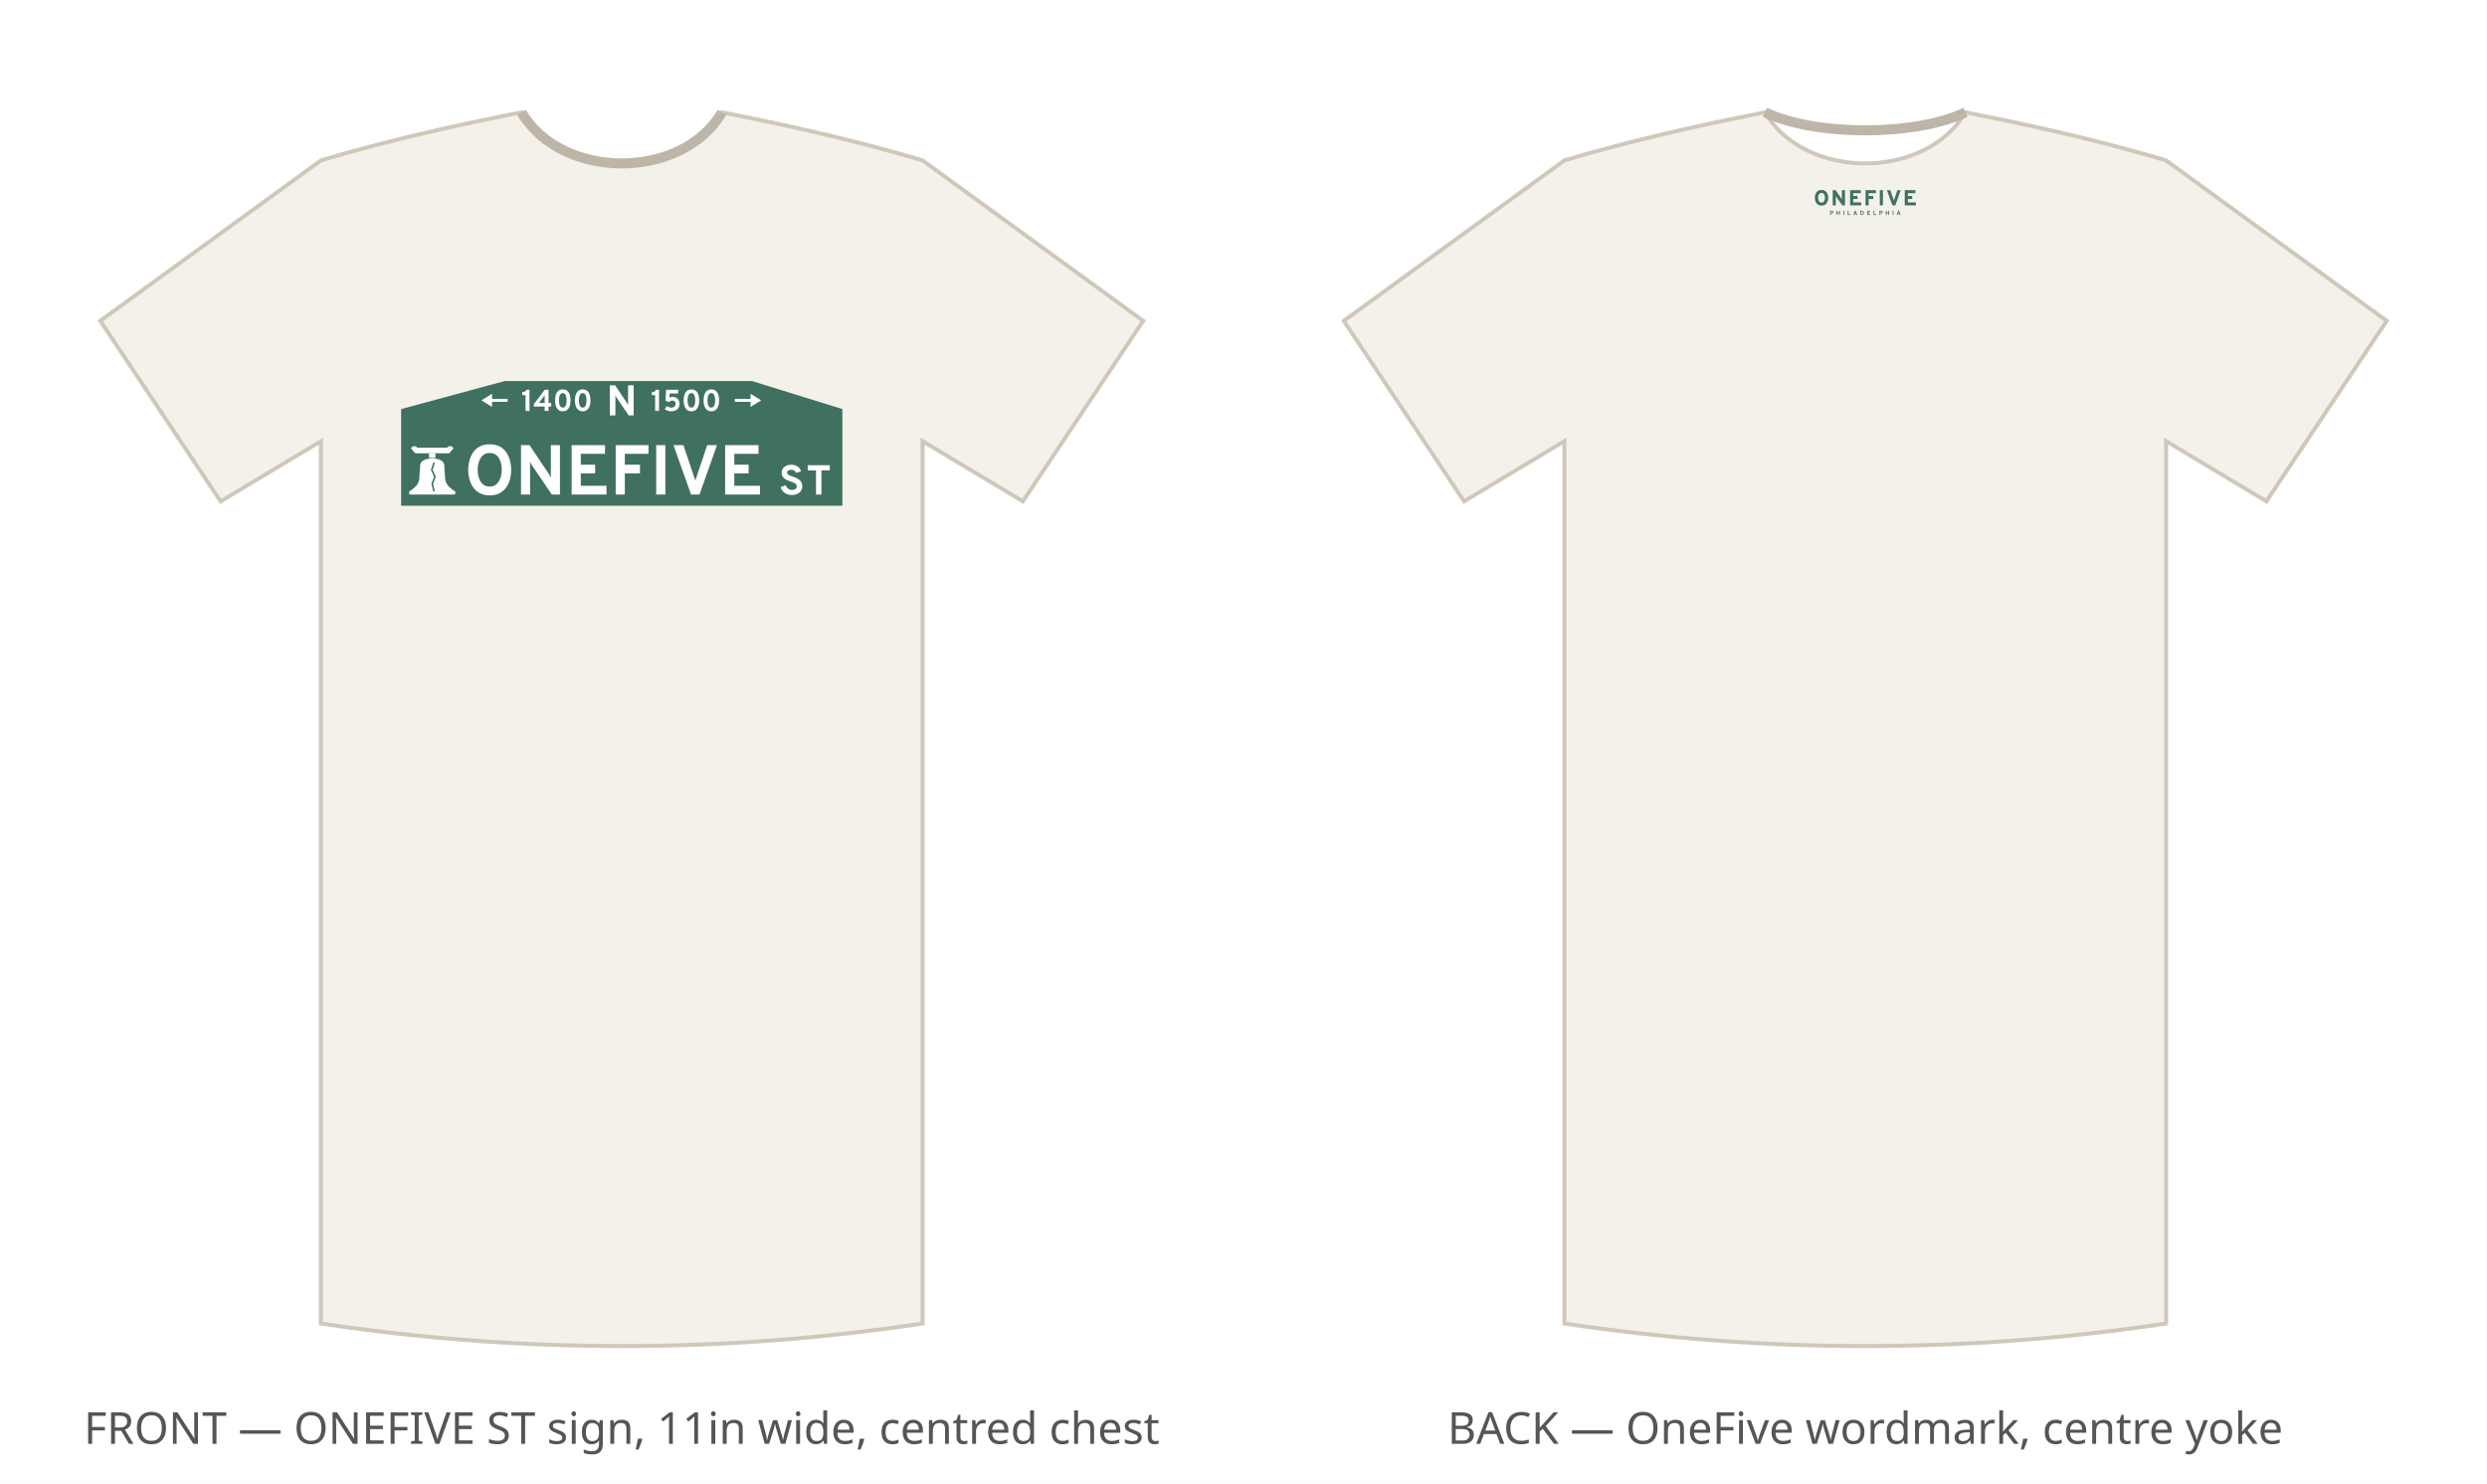
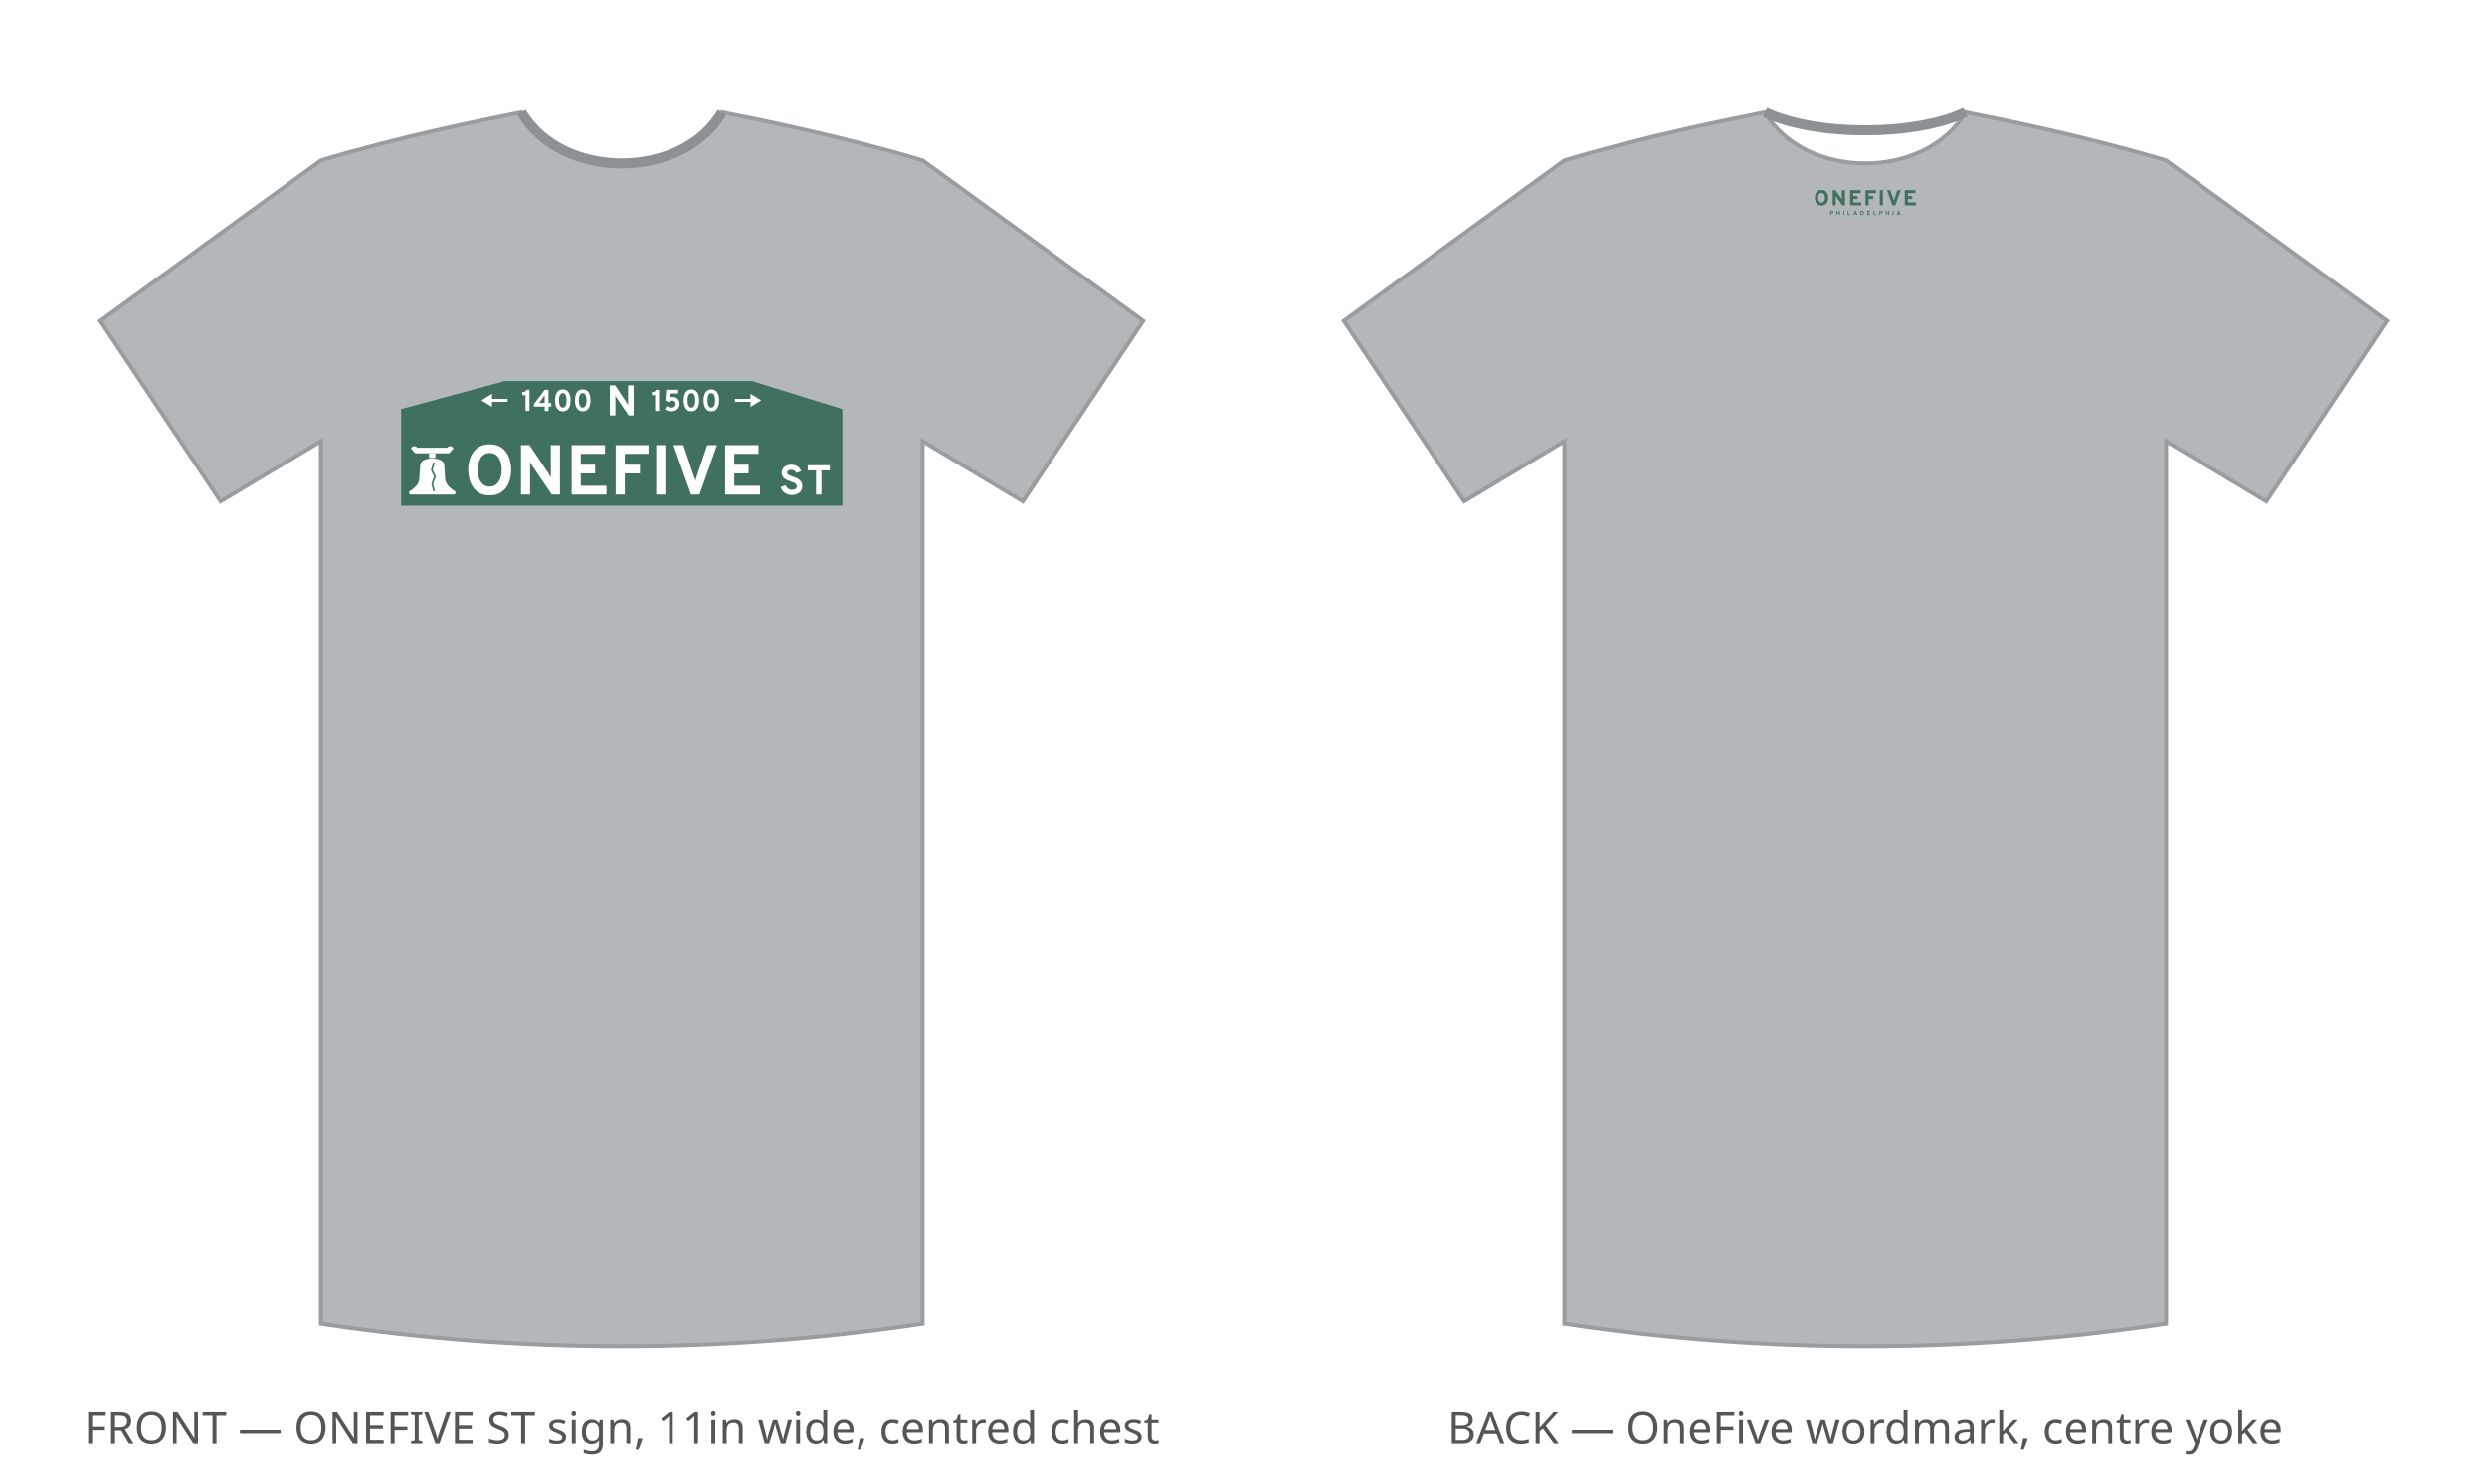
<svg xmlns="http://www.w3.org/2000/svg" viewBox="0 0 1240 740" width="1240" height="740">
  <rect width="1240" height="740" fill="#ffffff" />
  <g transform="translate(10,20)">
-     <path d="M150,60 C190,48 230,40 250,36 C270,70 330,70 350,36 C370,40 410,48 450,60 L560,140 L500,230 L450,200 L450,640 C350,655 250,655 150,640 L150,200 L100,230 L40,140 Z" fill="#F4F1EA" stroke="#cfc8ba" stroke-width="2" />
-     <path d="M250,36 C270,70 330,70 350,36" fill="none" stroke="#bdb6a8" stroke-width="5" />
+     <path d="M150,60 C190,48 230,40 250,36 C270,70 330,70 350,36 C370,40 410,48 450,60 L560,140 L500,230 L450,200 L450,640 C350,655 250,655 150,640 L150,200 L100,230 L40,140 Z" fill="#B4B7BA" stroke="#9A9DA0" stroke-width="2" />
+     <path d="M250,36 C270,70 330,70 350,36" fill="none" stroke="#8E9194" stroke-width="5" />
    <g transform="translate(190,170) scale(0.2)">
      <path d="M0,69.98 L258.50,0 L874.50,0 L1100,69.98 L1100,311 L0,311 Z" fill="#407060" />
      <path d="M520.399 85.743V10.667H533.376L562.977 54.855Q563.567 55.82 564.506 57.455Q565.444 59.091 566.088 60.432Q565.927 59.252 565.846 57.563Q565.766 55.873 565.766 54.855V10.667H579.601V85.743H567.214L537.023 41.234Q536.433 40.322 535.494 38.66Q534.556 36.997 533.912 35.657Q534.073 36.997 534.127 38.552Q534.181 40.108 534.181 41.234V85.743Z" fill="#FFFFFF" />
      <path d="M310.176 74.64V35.176H302.056V27.51Q304.587 27.51 306.626 26.981Q308.665 26.453 310.081 25.207Q311.497 23.96 312.215 21.77H319.957V74.64ZM357.91 74.64V63.688H330.908V57.571L358.099 21.77H367.464V54.663H374.148V63.688H367.464V74.64ZM343.597 54.663H357.91V35.327ZM403.038 75.546Q397.373 75.546 393.635 73.148Q389.896 70.75 387.706 66.747Q385.515 62.744 384.59 57.91Q383.665 53.077 383.665 48.205Q383.665 44.353 384.231 40.444Q384.798 36.536 386.101 33.024Q387.404 29.512 389.632 26.774Q391.86 24.036 395.164 22.45Q398.469 20.864 403.038 20.864Q408.665 20.864 412.422 23.243Q416.18 25.622 418.351 29.587Q420.523 33.552 421.448 38.405Q422.373 43.258 422.373 48.205Q422.373 52.057 421.807 55.947Q421.24 59.836 419.919 63.348Q418.597 66.861 416.369 69.617Q414.141 72.374 410.855 73.96Q407.57 75.546 403.038 75.546ZM403.038 66.332Q405.833 66.332 407.664 64.765Q409.496 63.197 410.572 60.592Q411.648 57.986 412.101 54.776Q412.555 51.566 412.555 48.205Q412.555 44.806 412.083 41.596Q411.611 38.386 410.553 35.762Q409.496 33.137 407.664 31.608Q405.833 30.078 403.038 30.078Q400.206 30.078 398.355 31.626Q396.505 33.175 395.41 35.799Q394.314 38.424 393.861 41.634Q393.408 44.844 393.408 48.205Q393.408 51.566 393.861 54.795Q394.314 58.024 395.41 60.629Q396.505 63.235 398.374 64.784Q400.243 66.332 403.038 66.332ZM452.698 75.546Q447.033 75.546 443.295 73.148Q439.556 70.75 437.366 66.747Q435.175 62.744 434.25 57.91Q433.325 53.077 433.325 48.205Q433.325 44.353 433.891 40.444Q434.458 36.536 435.761 33.024Q437.064 29.512 439.292 26.774Q441.52 24.036 444.824 22.45Q448.129 20.864 452.698 20.864Q458.325 20.864 462.082 23.243Q465.84 25.622 468.011 29.587Q470.183 33.552 471.108 38.405Q472.033 43.258 472.033 48.205Q472.033 52.057 471.467 55.947Q470.9 59.836 469.579 63.348Q468.257 66.861 466.029 69.617Q463.801 72.374 460.515 73.96Q457.23 75.546 452.698 75.546ZM452.698 66.332Q455.493 66.332 457.324 64.765Q459.156 63.197 460.232 60.592Q461.308 57.986 461.761 54.776Q462.215 51.566 462.215 48.205Q462.215 44.806 461.743 41.596Q461.271 38.386 460.213 35.762Q459.156 33.137 457.324 31.608Q455.493 30.078 452.698 30.078Q449.866 30.078 448.015 31.626Q446.165 33.175 445.07 35.799Q443.975 38.424 443.521 41.634Q443.068 44.844 443.068 48.205Q443.068 51.566 443.521 54.795Q443.975 58.024 445.07 60.629Q446.165 63.235 448.034 64.784Q449.903 66.332 452.698 66.332Z" fill="#FFFFFF" />
      <path d="M633.216 74.64V35.176H625.097V27.51Q627.627 27.51 629.666 26.981Q631.705 26.453 633.121 25.207Q634.538 23.96 635.255 21.77H642.997V74.64ZM673.964 75.546Q669.961 75.546 666.751 74.734Q663.541 73.922 661.161 72.657Q658.782 71.392 657.272 70.108L662.521 62.442Q663.88 63.462 665.561 64.349Q667.241 65.237 669.3 65.803Q671.358 66.37 673.926 66.37Q676.985 66.37 679.307 65.237Q681.63 64.104 682.951 62.027Q684.273 59.95 684.273 57.117Q684.273 54.663 683.348 52.793Q682.423 50.924 680.704 49.848Q678.986 48.771 676.494 48.771Q673.359 48.771 671.245 49.886Q669.13 51 667.581 52.774L658.896 48.583L660.708 21.77H690.693V31.098H669.621L668.677 41.521Q670.489 40.614 672.491 40.067Q674.492 39.519 676.758 39.519Q682.309 39.519 686.18 41.861Q690.051 44.202 692.072 48.167Q694.092 52.132 694.092 57.004Q694.092 62.518 691.505 66.691Q688.918 70.864 684.386 73.205Q679.855 75.546 673.964 75.546ZM723.699 75.546Q718.034 75.546 714.296 73.148Q710.557 70.75 708.367 66.747Q706.176 62.744 705.251 57.91Q704.326 53.077 704.326 48.205Q704.326 44.353 704.892 40.444Q705.459 36.536 706.762 33.024Q708.065 29.512 710.293 26.774Q712.521 24.036 715.825 22.45Q719.13 20.864 723.699 20.864Q729.326 20.864 733.084 23.243Q736.841 25.622 739.013 29.587Q741.184 33.552 742.109 38.405Q743.034 43.258 743.034 48.205Q743.034 52.057 742.468 55.947Q741.901 59.836 740.58 63.348Q739.258 66.861 737.03 69.617Q734.802 72.374 731.516 73.96Q728.231 75.546 723.699 75.546ZM723.699 66.332Q726.494 66.332 728.325 64.765Q730.157 63.197 731.233 60.592Q732.309 57.986 732.763 54.776Q733.216 51.566 733.216 48.205Q733.216 44.806 732.744 41.596Q732.272 38.386 731.214 35.762Q730.157 33.137 728.325 31.608Q726.494 30.078 723.699 30.078Q720.867 30.078 719.016 31.626Q717.166 33.175 716.071 35.799Q714.976 38.424 714.522 41.634Q714.069 44.844 714.069 48.205Q714.069 51.566 714.522 54.795Q714.976 58.024 716.071 60.629Q717.166 63.235 719.035 64.784Q720.905 66.332 723.699 66.332ZM773.359 75.546Q767.694 75.546 763.956 73.148Q760.217 70.75 758.027 66.747Q755.837 62.744 754.911 57.91Q753.986 53.077 753.986 48.205Q753.986 44.353 754.553 40.444Q755.119 36.536 756.422 33.024Q757.725 29.512 759.953 26.774Q762.181 24.036 765.485 22.45Q768.79 20.864 773.359 20.864Q778.986 20.864 782.744 23.243Q786.501 25.622 788.673 29.587Q790.844 33.552 791.769 38.405Q792.694 43.258 792.694 48.205Q792.694 52.057 792.128 55.947Q791.562 59.836 790.24 63.348Q788.918 66.861 786.69 69.617Q784.462 72.374 781.176 73.96Q777.891 75.546 773.359 75.546ZM773.359 66.332Q776.154 66.332 777.985 64.765Q779.817 63.197 780.893 60.592Q781.969 57.986 782.423 54.776Q782.876 51.566 782.876 48.205Q782.876 44.806 782.404 41.596Q781.932 38.386 780.874 35.762Q779.817 33.137 777.985 31.608Q776.154 30.078 773.359 30.078Q770.527 30.078 768.676 31.626Q766.826 33.175 765.731 35.799Q764.636 38.424 764.182 41.634Q763.729 44.844 763.729 48.205Q763.729 51.566 764.182 54.795Q764.636 58.024 765.731 60.629Q766.826 63.235 768.695 64.784Q770.565 66.332 773.359 66.332Z" fill="#FFFFFF" />
      <path d="M265.46,44.50 L226.59,44.50 L226.59,31.82 L200.15,48.20 L226.59,64.59 L226.59,51.91 L265.46,51.91 Z" fill="#FFFFFF" />
      <path d="M832.16,44.50 L871.03,44.50 L871.03,31.82 L897.47,48.20 L871.03,64.59 L871.03,51.91 L832.16,51.91 Z" fill="#FFFFFF" />
      <g transform="translate(19.80,157.12) scale(1.155)" fill="#FFFFFF">
        <path d="M4,10 C8,2 14,4 18,8 L82,8 C86,4 92,2 96,10 C92,12 90,18 86,20 L14,20 C10,18 8,12 4,10 Z" />
        <rect x="43" y="20" width="14" height="10" rx="2" />
        <path d="M24,46 C24,26 76,26 76,46 L78,76 C80,90 90,95 98,102 L2,102 C10,95 20,90 22,76 Z" />
        <rect x="0" y="101" width="100" height="8" rx="3" />
        <path d="M54,40 L49,56 L56,70 L50,86 L54,102" fill="none" stroke="#407060" stroke-width="3.5" stroke-linejoin="bevel" />
      </g>
      <path d="M973.887 284.263Q967.049 284.263 961.463 281.862Q955.877 279.46 951.884 275.049Q947.89 270.638 945.906 264.634L958.174 260.093Q960.523 265.104 964.726 268.315Q968.928 271.525 974.201 271.525Q979.786 271.525 983.101 269.176Q986.416 266.827 986.416 262.337Q986.416 259.257 984.459 257.195Q982.501 255.133 979.186 253.645Q975.871 252.158 971.695 250.748Q967.675 249.391 963.603 247.72Q959.531 246.05 956.138 243.622Q952.745 241.195 950.683 237.488Q948.621 233.782 948.621 228.405Q948.621 223.028 951.492 218.539Q954.363 214.049 959.819 211.361Q965.274 208.672 973.052 208.672Q979.421 208.672 984.354 210.839Q989.288 213.005 992.524 216.711Q995.761 220.418 997.014 225.116L984.902 229.136Q983.441 225.847 980.439 223.628Q977.437 221.41 972.321 221.41Q967.519 221.41 964.856 223.289Q962.194 225.168 962.194 228.614Q962.194 230.963 963.995 232.607Q965.796 234.252 968.85 235.557Q971.904 236.862 975.767 238.219Q980.1 239.681 984.406 241.534Q988.713 243.387 992.237 246.05Q995.761 248.712 997.901 252.654Q1000.041 256.595 1000.041 262.285Q1000.041 269.28 996.57 274.188Q993.098 279.095 987.199 281.679Q981.3 284.263 973.887 284.263ZM1034.287 283.01V222.924H1013.562V209.925H1068.637V222.924H1047.808V283.01Z" fill="#FFFFFF" />
      <path d="M220.871 285.12Q206.099 285.12 195.812 279.537Q185.524 273.954 179.238 264.677Q172.951 255.401 170.049 244.146Q167.148 232.892 167.148 221.461Q167.148 210.031 170.049 198.776Q172.951 187.522 179.238 178.246Q185.524 168.969 195.812 163.386Q206.099 157.803 220.871 157.803Q235.643 157.803 245.886 163.386Q256.129 168.969 262.416 178.246Q268.703 187.522 271.561 198.776Q274.418 210.031 274.418 221.461Q274.418 232.892 271.561 244.146Q268.703 255.401 262.416 264.677Q256.129 273.954 245.886 279.537Q235.643 285.12 220.871 285.12ZM220.871 263.227Q229.136 263.227 234.895 259.358Q240.654 255.489 244.171 249.246Q247.688 243.003 249.271 235.662Q250.854 228.32 250.854 221.461Q250.854 214.076 249.315 206.646Q247.776 199.216 244.303 193.105Q240.83 186.994 235.071 183.257Q229.312 179.52 220.871 179.52Q212.342 179.52 206.583 183.389Q200.824 187.258 197.351 193.545Q193.877 199.832 192.339 207.173Q190.8 214.515 190.8 221.461Q190.8 228.759 192.339 236.145Q193.877 243.531 197.438 249.686Q200.999 255.841 206.759 259.534Q212.518 263.227 220.871 263.227ZM298.862 283.01V159.913H320.14L368.675 232.364Q369.643 233.947 371.181 236.629Q372.72 239.311 373.775 241.509Q373.511 239.574 373.379 236.805Q373.248 234.035 373.248 232.364V159.913H395.933V283.01H375.622L326.119 210.031Q325.152 208.536 323.613 205.811Q322.074 203.085 321.019 200.887Q321.283 203.085 321.371 205.635Q321.459 208.185 321.459 210.031V283.01ZM425.124 283.01V159.913H508.303V181.543H447.897V208.624H483.683V230.254H447.897V261.204H511.996V283.01ZM534.856 283.01V159.913H616.716V181.543H557.629V208.624H595.438V230.254H557.629V283.01ZM635.884 283.01V159.913H658.657V283.01ZM722.755 283.01 679.056 159.913H703.675L731.196 241.421Q731.812 243.267 732.471 245.246Q733.131 247.224 733.57 248.895Q733.834 247.4 734.406 245.421Q734.977 243.443 735.681 241.421L763.026 159.913H787.381L743.858 283.01ZM807.78 283.01V159.913H890.959V181.543H830.553V208.624H866.339V230.254H830.553V261.204H894.652V283.01Z" fill="#FFFFFF" />
    </g>
    <text x="300" y="700" text-anchor="middle" font-family="sans-serif" font-size="22" fill="#555">FRONT — ONEFIVE ST sign, 11in wide, centred chest</text>
  </g>
  <g transform="translate(630,20)">
-     <path d="M150,60 C190,48 230,40 250,36 C270,70 330,70 350,36 C370,40 410,48 450,60 L560,140 L500,230 L450,200 L450,640 C350,655 250,655 150,640 L150,200 L100,230 L40,140 Z" fill="#F4F1EA" stroke="#cfc8ba" stroke-width="2" />
-     <path d="M250,36 C275,48 325,48 350,36" fill="none" stroke="#bdb6a8" stroke-width="5" />
+     <path d="M150,60 C190,48 230,40 250,36 C270,70 330,70 350,36 C370,40 410,48 450,60 L560,140 L500,230 L450,200 L450,640 C350,655 250,655 150,640 L150,200 L100,230 L40,140 Z" fill="#B4B7BA" stroke="#9A9DA0" stroke-width="2" />
+     <path d="M250,36 C275,48 325,48 350,36" fill="none" stroke="#8E9194" stroke-width="5" />
    <g transform="translate(260,72) scale(0.2)">
      <path d="M91.001 52.648Q86.465 52.648 83.279 50.934Q80.093 49.219 78.136 46.37Q76.178 43.522 75.274 40.066Q74.369 36.61 74.369 33.1Q74.369 29.59 75.274 26.134Q76.178 22.678 78.136 19.83Q80.093 16.981 83.279 15.267Q86.465 13.552 91.001 13.552Q95.591 13.552 98.75 15.267Q101.909 16.981 103.867 19.83Q105.824 22.678 106.715 26.134Q107.606 29.59 107.606 33.1Q107.606 36.61 106.715 40.066Q105.824 43.522 103.867 46.37Q101.909 49.219 98.75 50.934Q95.591 52.648 91.001 52.648ZM91.001 45.142Q93.377 45.142 95.011 44.035Q96.644 42.928 97.643 41.105Q98.642 39.283 99.101 37.177Q99.56 35.071 99.56 33.1Q99.56 30.994 99.128 28.861Q98.696 26.728 97.71 24.946Q96.725 23.164 95.078 22.084Q93.431 21.004 91.001 21.004Q88.571 21.004 86.924 22.125Q85.277 23.245 84.278 25.054Q83.279 26.863 82.847 28.996Q82.415 31.129 82.415 33.1Q82.415 35.179 82.861 37.299Q83.306 39.418 84.319 41.2Q85.331 42.982 86.978 44.062Q88.625 45.142 91.001 45.142ZM118.946 52.0V14.2H126.074L140.357 34.909Q140.627 35.341 141.14 36.205Q141.653 37.069 141.923 37.717Q141.842 37.15 141.802 36.245Q141.761 35.341 141.761 34.882V14.2H149.483V52.0H142.652L128.072 31.129Q127.775 30.697 127.276 29.806Q126.776 28.915 126.479 28.267Q126.587 28.969 126.601 29.766Q126.614 30.562 126.614 31.129V52.0ZM162.227 52.0V14.2H188.795V21.571H170.003V28.807H180.722V36.178H170.003V44.575H189.902V52.0ZM200.702 52.0V14.2H226.622V21.571H208.478V28.807H219.98V36.178H208.478V52.0ZM236.288 52.0V14.2H244.064V52.0ZM267.662 52.0 254.108 14.2H262.505L270.794 38.446Q270.956 38.959 271.118 39.445Q271.28 39.931 271.361 40.255Q271.415 39.985 271.55 39.499Q271.685 39.013 271.874 38.446L280.136 14.2H288.452L274.952 52.0ZM298.496 52.0V14.2H325.064V21.571H306.272V28.807H316.991V36.178H306.272V44.575H326.171V52.0Z" fill="#407060" />
      <path d="M112.52 76.0V65.5H116.953Q118.28 65.5 119.06 65.984Q119.84 66.468 120.178 67.221Q120.515 67.975 120.515 68.793Q120.515 69.362 120.316 69.944Q120.118 70.525 119.694 71.009Q119.27 71.493 118.591 71.789Q117.913 72.085 116.953 72.085H114.463V76.0ZM114.463 70.255H117.043Q117.583 70.255 117.909 70.034Q118.235 69.812 118.377 69.475Q118.52 69.138 118.52 68.793Q118.52 68.478 118.389 68.136Q118.258 67.795 117.935 67.562Q117.613 67.33 117.043 67.33H114.463ZM128.398 76.0V65.5H130.34V69.662H134.78V65.5H136.722V76.0H134.78V71.515H130.34V76.0ZM145.513 76.0V65.5H147.455V76.0ZM156.245 76.0V65.5H158.188V74.118H163.265V76.0ZM170.24 76.0 174.237 65.5H176.082L180.095 76.0H178.002L177.17 73.78H173.157L172.34 76.0ZM173.787 72.002H176.525L175.475 69.19Q175.422 69.062 175.362 68.905Q175.302 68.748 175.25 68.586Q175.197 68.425 175.16 68.305Q175.123 68.425 175.07 68.586Q175.017 68.748 174.957 68.905Q174.897 69.062 174.845 69.19ZM188.09 76.0V65.5H191.63Q192.995 65.5 193.955 65.946Q194.915 66.392 195.511 67.146Q196.107 67.9 196.381 68.834Q196.655 69.767 196.655 70.75Q196.655 71.65 196.396 72.573Q196.137 73.495 195.553 74.271Q194.968 75.047 193.989 75.524Q193.01 76.0 191.57 76.0ZM190.032 74.155H191.773Q192.575 74.155 193.123 73.851Q193.67 73.547 194.004 73.049Q194.338 72.55 194.491 71.946Q194.645 71.343 194.645 70.75Q194.645 70.12 194.488 69.513Q194.33 68.905 194.0 68.41Q193.67 67.915 193.16 67.623Q192.65 67.33 191.938 67.33H190.032ZM205.04 76.0V65.5H212.135V67.345H206.982V69.655H210.035V71.5H206.982V74.14H212.45V76.0ZM220.7 76.0V65.5H222.642V74.118H227.72V76.0ZM235.49 76.0V65.5H239.922Q241.25 65.5 242.03 65.984Q242.81 66.468 243.147 67.221Q243.485 67.975 243.485 68.793Q243.485 69.362 243.286 69.944Q243.087 70.525 242.664 71.009Q242.24 71.493 241.561 71.789Q240.882 72.085 239.922 72.085H237.432V76.0ZM237.432 70.255H240.012Q240.552 70.255 240.879 70.034Q241.205 69.812 241.347 69.475Q241.49 69.138 241.49 68.793Q241.49 68.478 241.359 68.136Q241.227 67.795 240.905 67.562Q240.582 67.33 240.012 67.33H237.432ZM251.367 76.0V65.5H253.31V69.662H257.75V65.5H259.692V76.0H257.75V71.515H253.31V76.0ZM268.482 76.0V65.5H270.425V76.0ZM278.42 76.0 282.417 65.5H284.262L288.275 76.0H286.182L285.35 73.78H281.337L280.52 76.0ZM281.967 72.002H284.705L283.655 69.19Q283.602 69.062 283.542 68.905Q283.482 68.748 283.43 68.586Q283.377 68.425 283.34 68.305Q283.302 68.425 283.25 68.586Q283.197 68.748 283.137 68.905Q283.077 69.062 283.025 69.19Z" fill="#407060" />
    </g>
    <text x="300" y="700" text-anchor="middle" font-family="sans-serif" font-size="22" fill="#555">BACK — OneFive wordmark, centre yoke</text>
  </g>
</svg>
